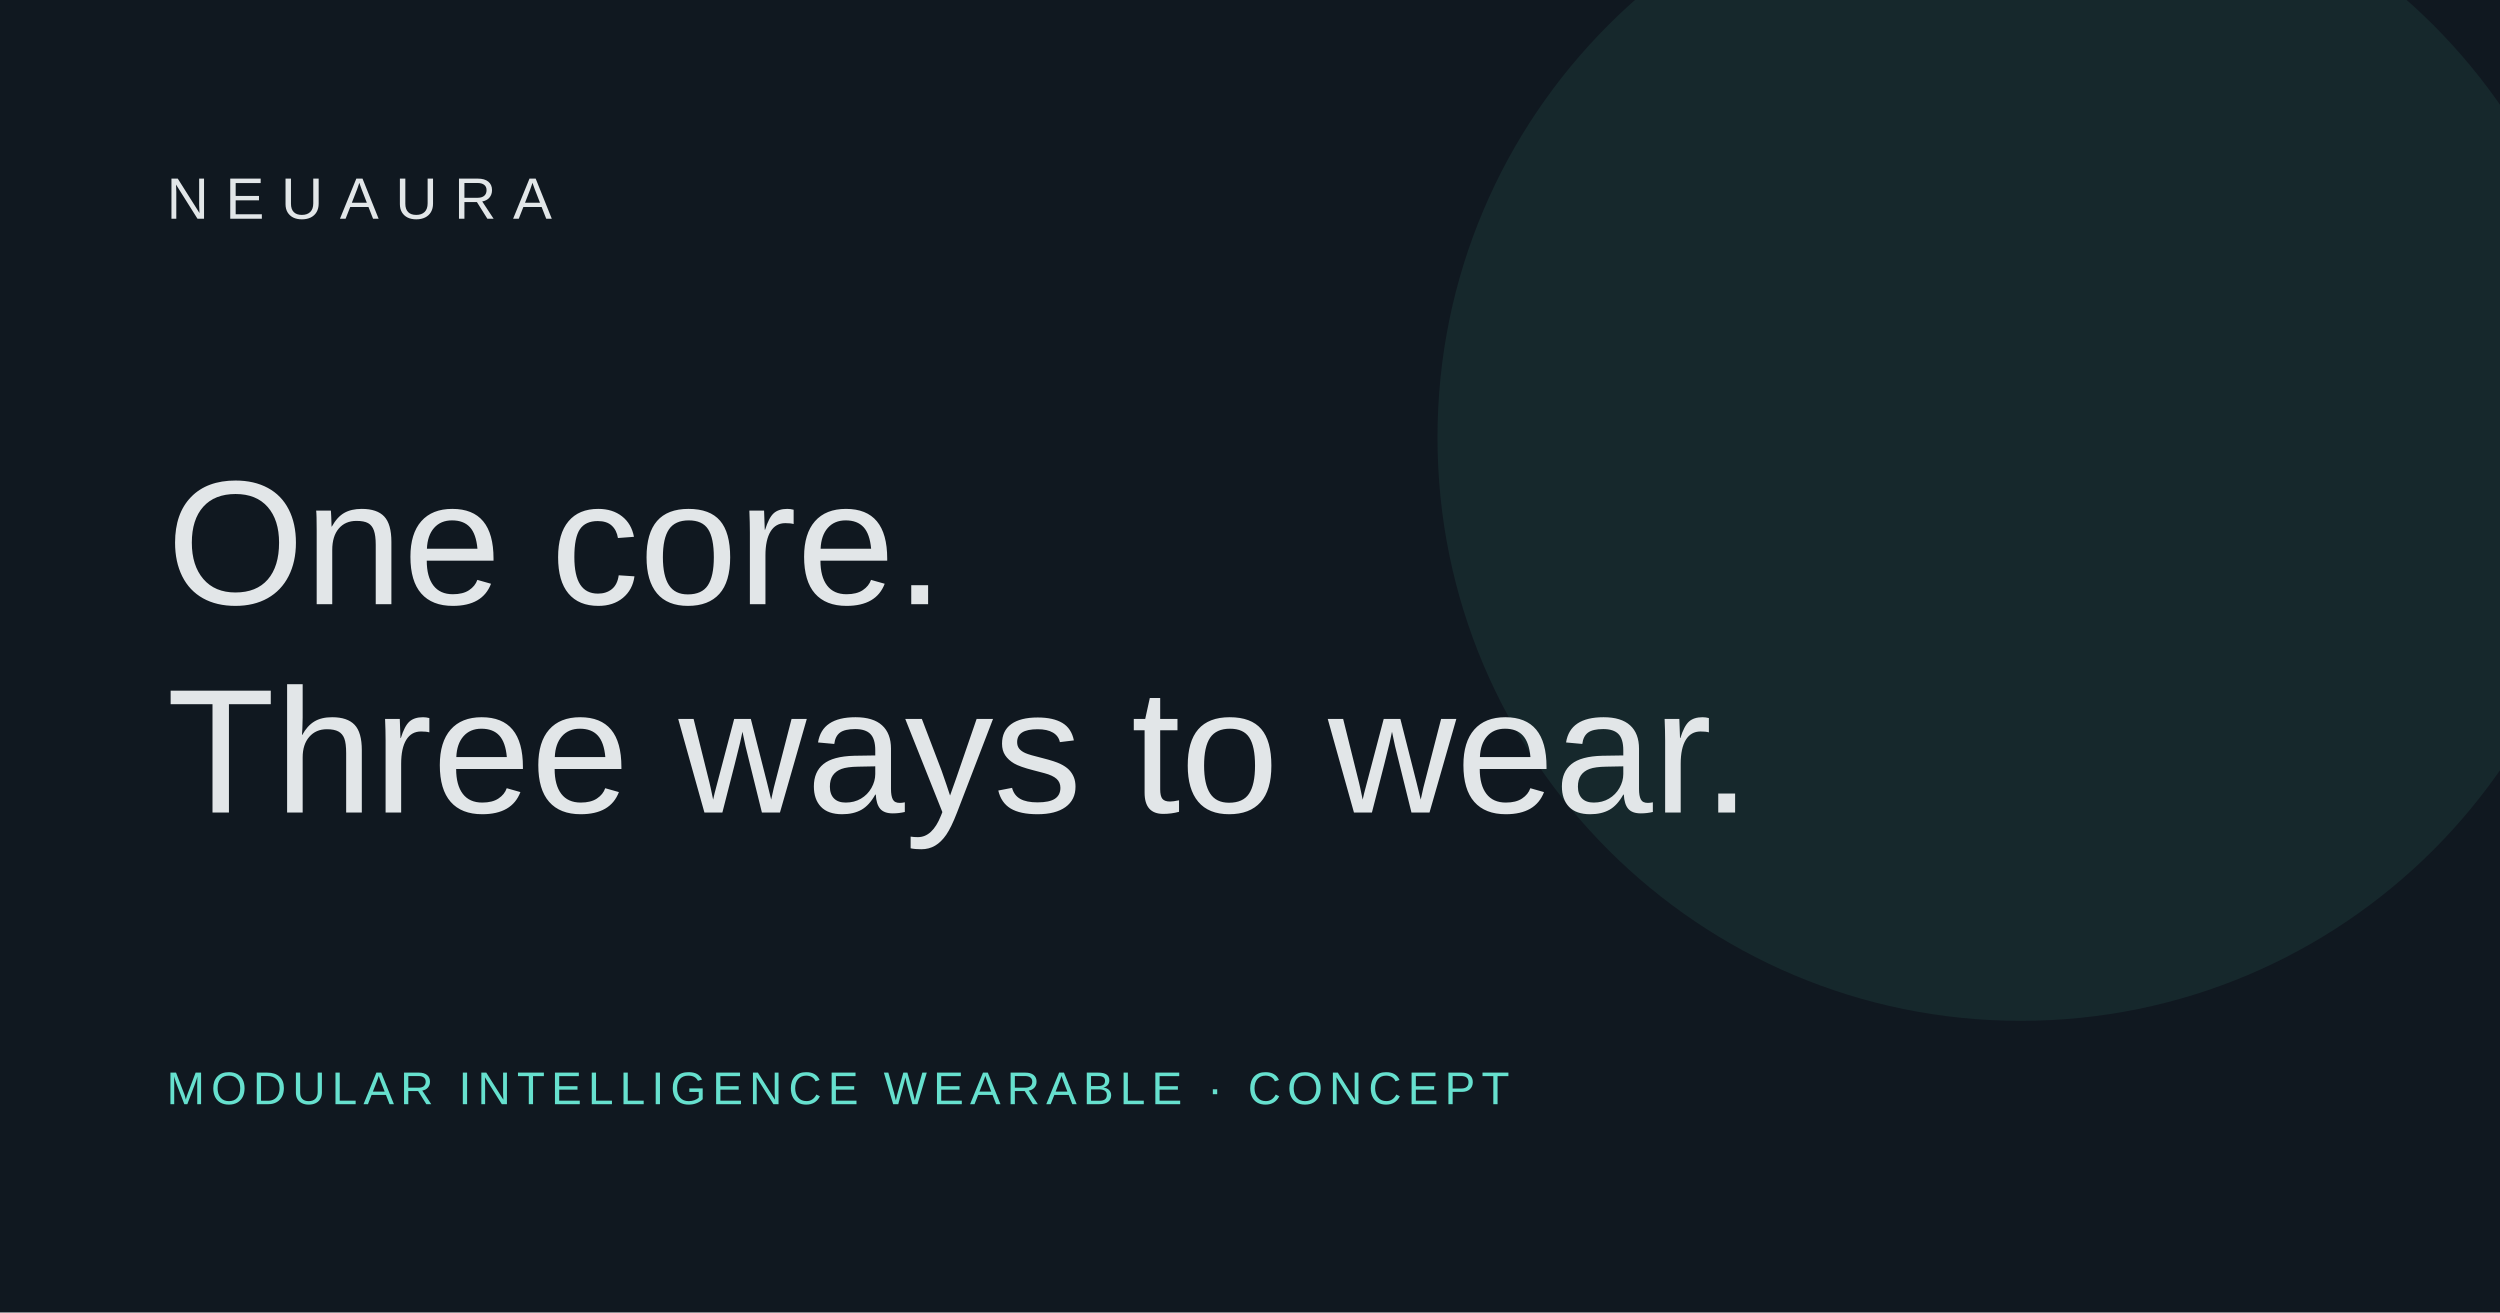
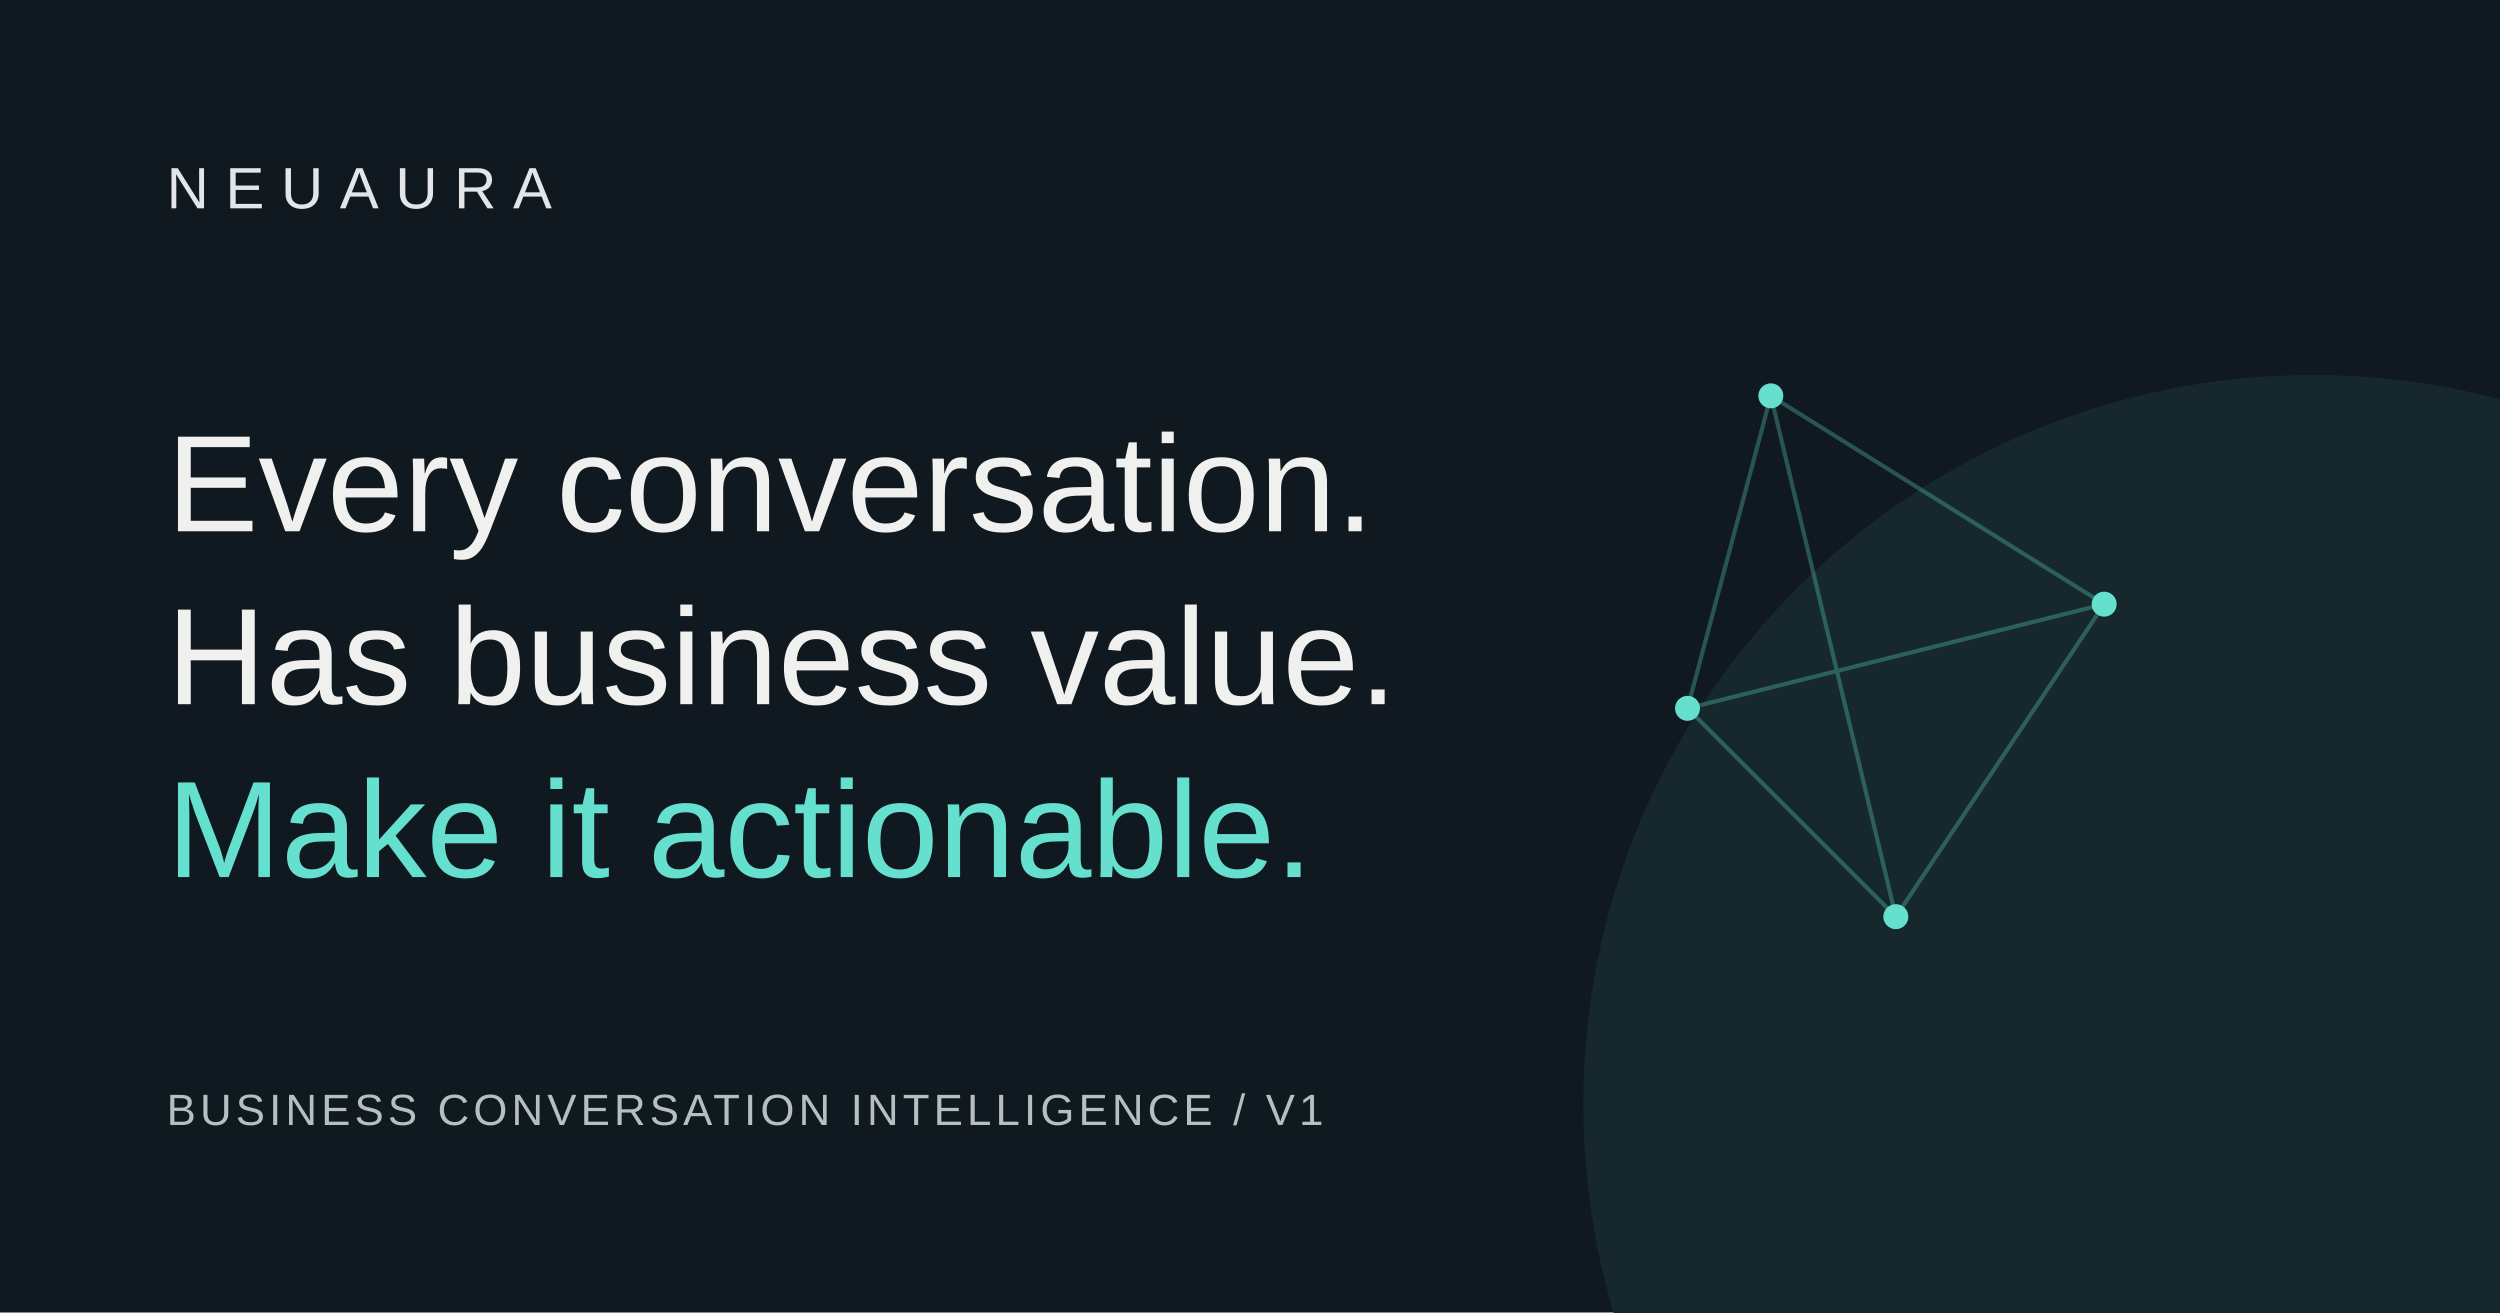
<svg xmlns="http://www.w3.org/2000/svg" width="1200" height="630">
  <rect width="1200" height="630" fill="#101820" />
-   <circle cx="970" cy="210" r="280" fill="#16282c" />
-   <text x="80" y="105" fill="#e2e6e8" font-family="Arial,sans-serif" font-size="28" letter-spacing="8">NEUAURA</text>
-   <text x="80" y="290" fill="#e2e6e8" font-family="Arial,sans-serif" font-size="85">One core.</text>
-   <text x="80" y="390" fill="#e2e6e8" font-family="Arial,sans-serif" font-size="85">Three ways to wear.</text>
-   <text x="80" y="530" fill="#66e0ce" font-family="Arial,sans-serif" font-size="22" letter-spacing="3">MODULAR INTELLIGENCE WEARABLE · CONCEPT</text>
+   <circle cx="1110" cy="530" r="350" fill="#16282c" />
+   <path d="M850 190l160 100-100 150-100-100zM850 190l60 250M1010 290l-200 50" fill="none" stroke="#66e0ce" stroke-opacity=".3" stroke-width="2" />
+   <g fill="#66e0ce">
+     <circle cx="850" cy="190" r="6" />
+     <circle cx="1010" cy="290" r="6" />
+     <circle cx="910" cy="440" r="6" />
+     <circle cx="810" cy="340" r="6" />
+   </g>
+   <text x="80" y="100" fill="#e2e6e8" font-family="Arial,sans-serif" font-size="28" letter-spacing="8">NEUAURA</text>
+   <text x="80" y="255" fill="#f0f1ee" font-family="Arial,sans-serif" font-size="66">Every conversation.</text>
+   <text x="80" y="338" fill="#f0f1ee" font-family="Arial,sans-serif" font-size="66">Has business value.</text>
+   <text x="80" y="421" fill="#66e0ce" font-family="Arial,sans-serif" font-size="66">Make it actionable.</text>
+   <text x="80" y="540" fill="#b5bfc2" font-family="Arial,sans-serif" font-size="21" letter-spacing="2">BUSINESS CONVERSATION INTELLIGENCE / V1</text>
</svg>
